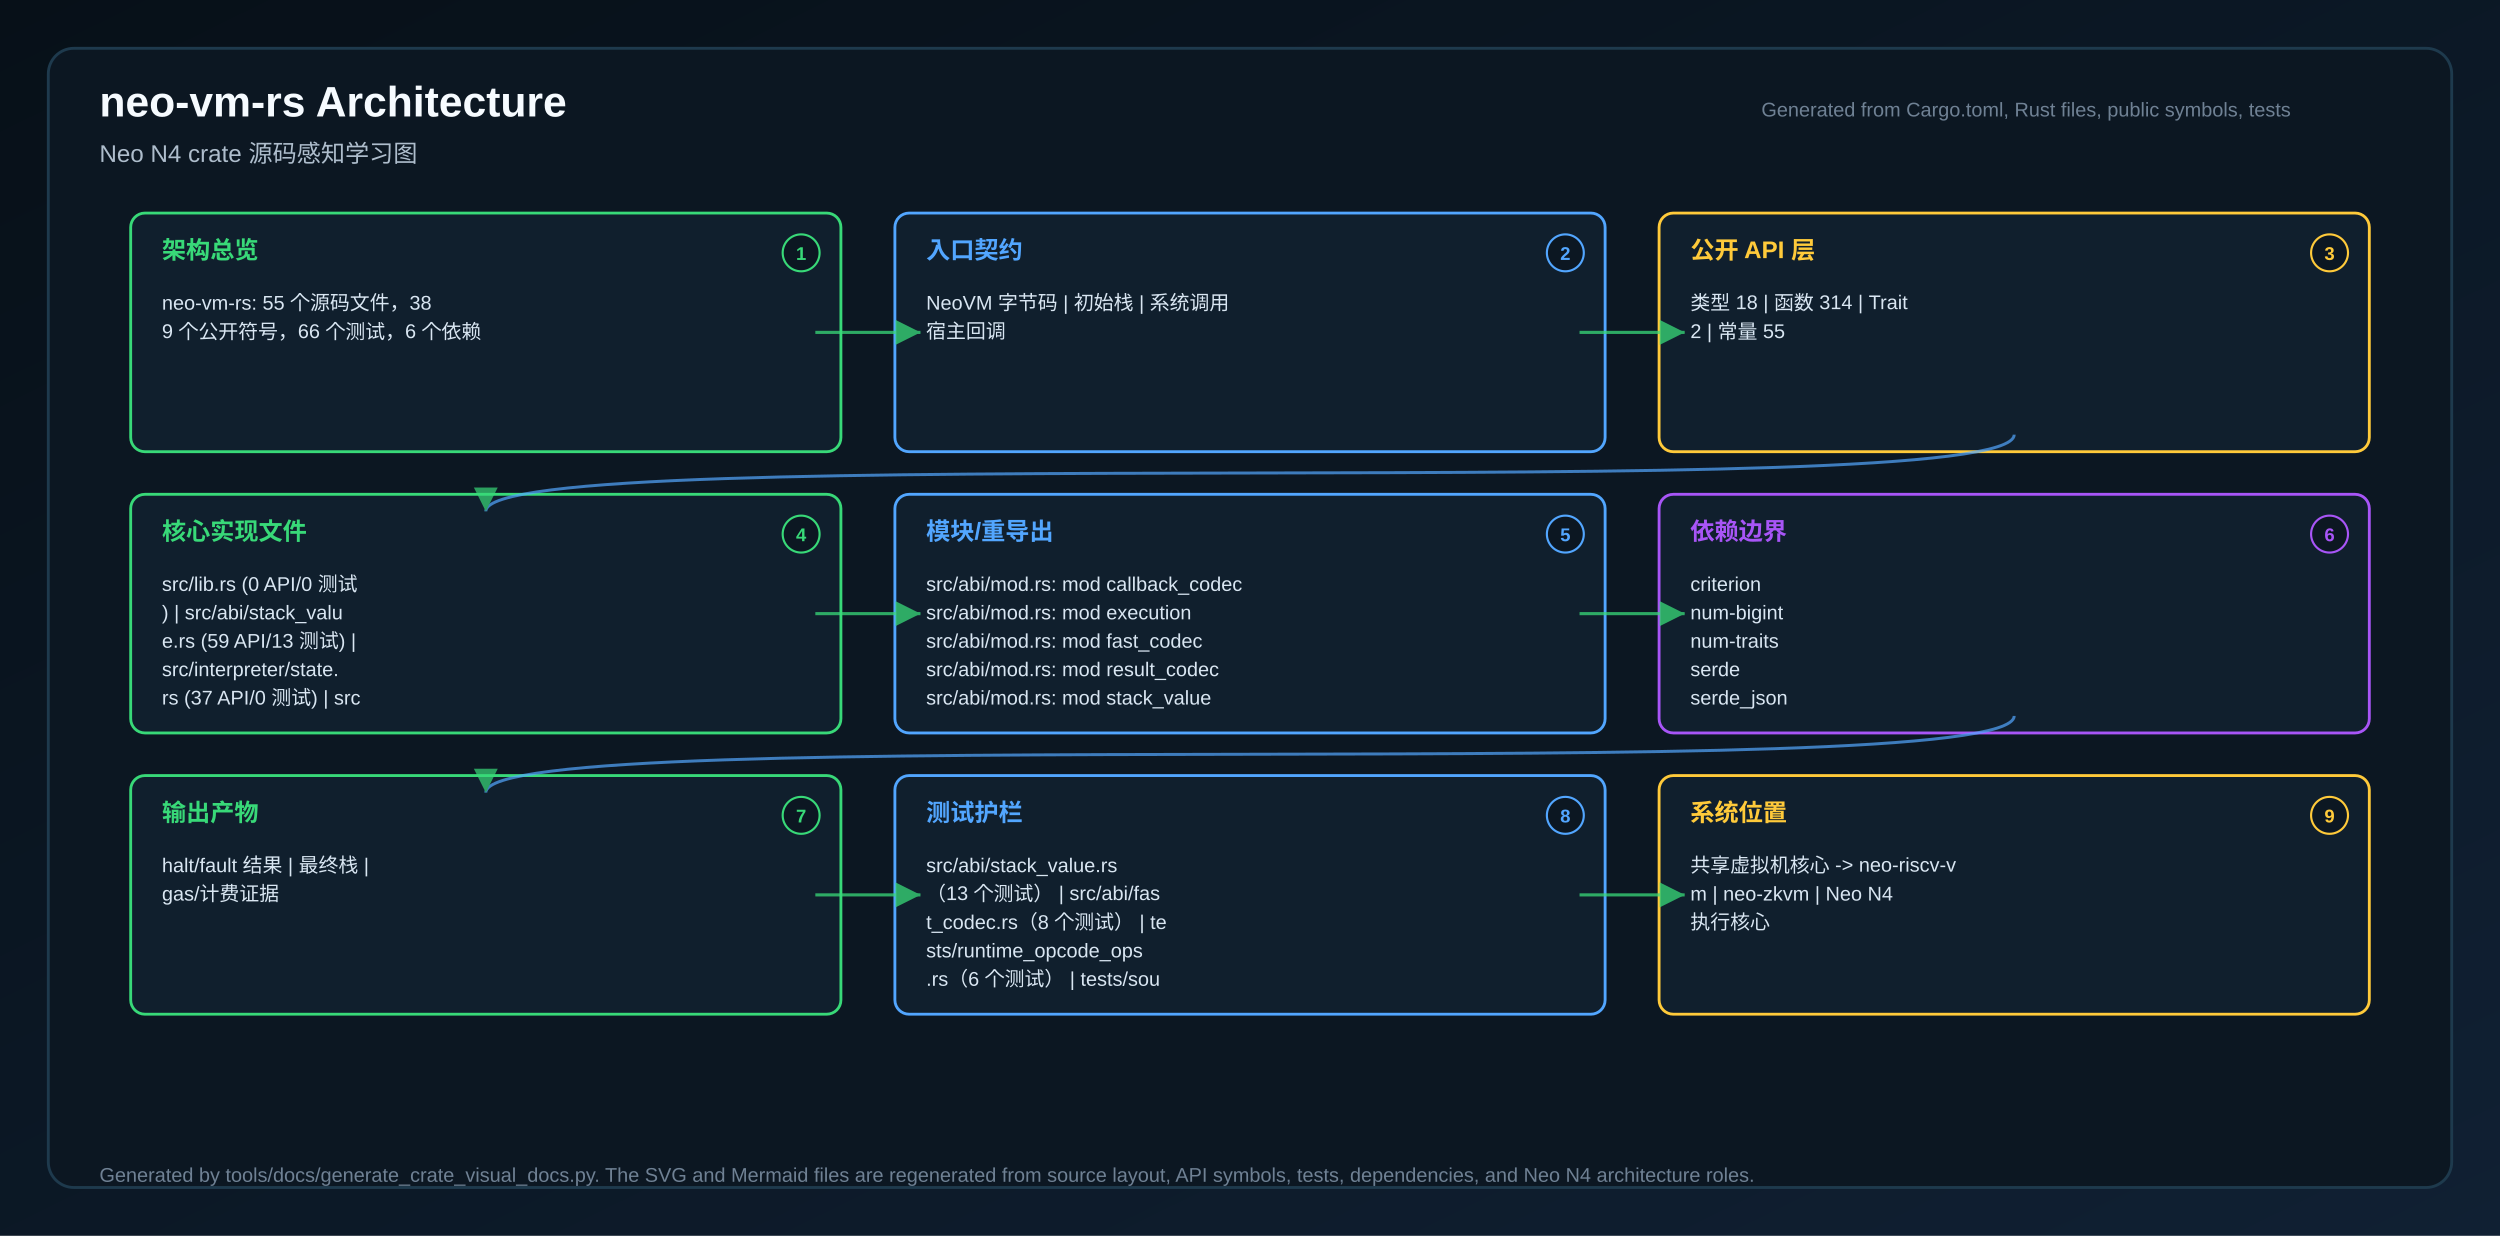
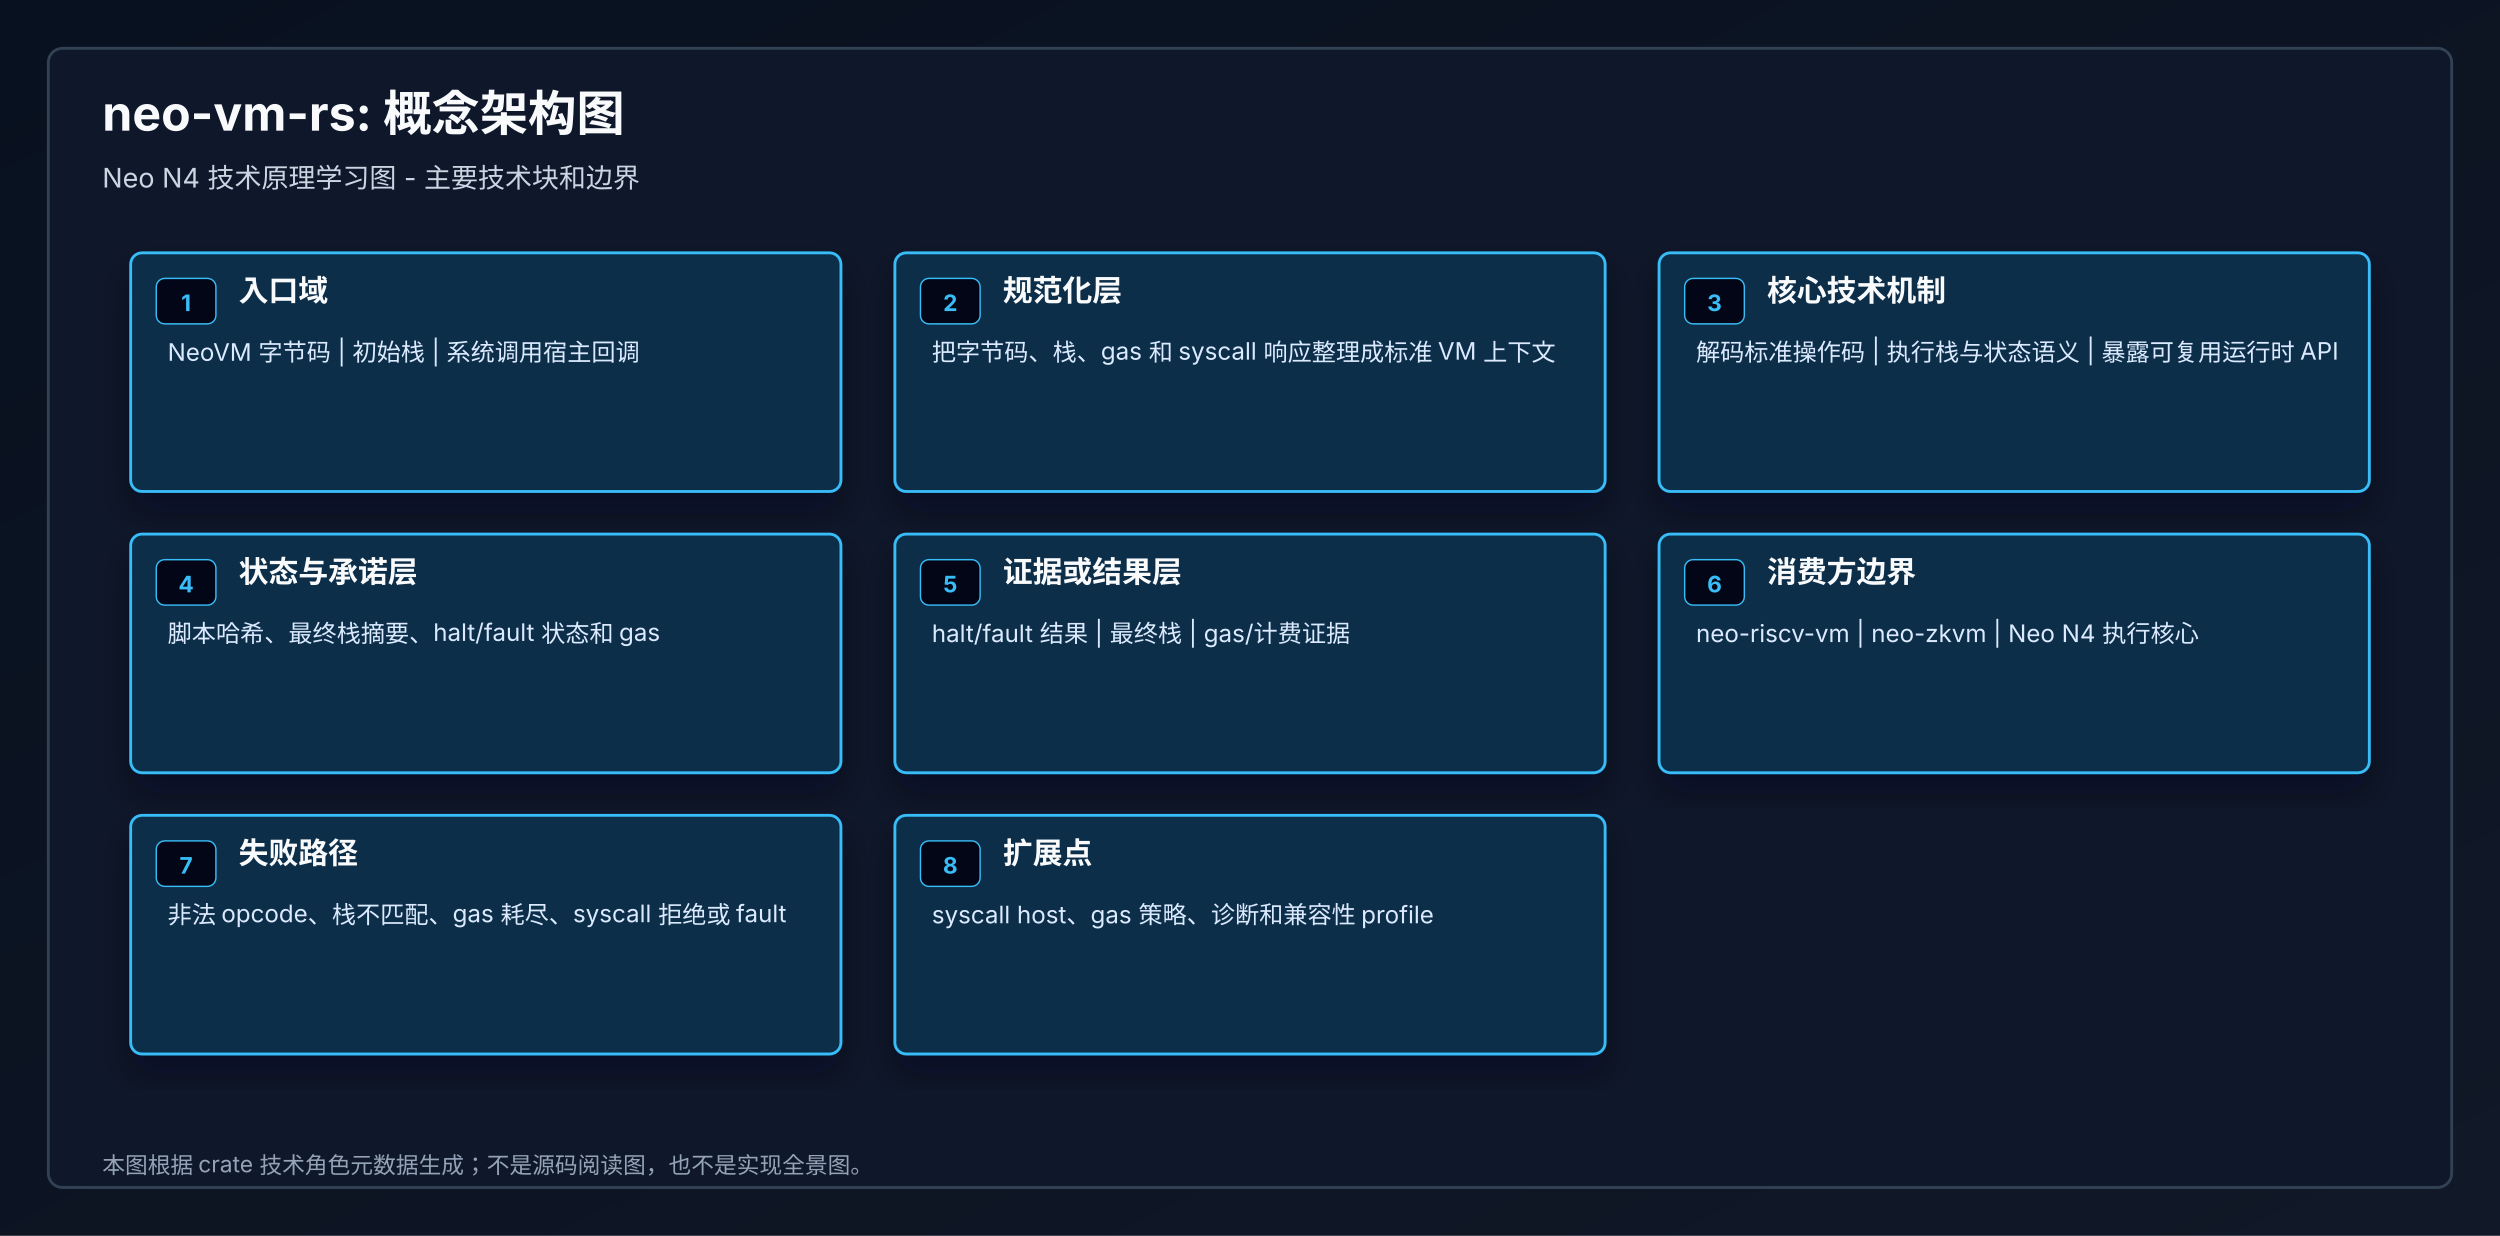
- <svg xmlns="http://www.w3.org/2000/svg" width="1760" height="870" viewBox="0 0 1760 870" role="img" aria-label="neo-vm-rs Architecture">
+ <svg xmlns="http://www.w3.org/2000/svg" width="1760" height="870" viewBox="0 0 1760 870" role="img" aria-label="neo-vm-rs 概念架构图">
  <defs>
-     <linearGradient id="bg" x1="0" x2="1" y1="0" y2="1">
-       <stop offset="0" stop-color="#071018" />
-       <stop offset="1" stop-color="#102033" />
+     <linearGradient id="bg" x1="0" y1="0" x2="1" y2="1">
+       <stop offset="0%" stop-color="#08111f" />
+       <stop offset="100%" stop-color="#111827" />
    </linearGradient>
-     <marker id="arrow" markerWidth="12" markerHeight="12" refX="10" refY="6" orient="auto">
-       <path d="M2,2 L10,6 L2,10 Z" fill="#38d978" />
-     </marker>
+     <filter id="shadow" x="-15%" y="-15%" width="130%" height="130%">
+       <feDropShadow dx="0" dy="14" stdDeviation="12" flood-color="#020617" flood-opacity="0.42" />
+     </filter>
  </defs>
-   <rect x="0" y="0" width="1760" height="870" fill="url(#bg)" />
-   <rect x="34" y="34" width="1692" height="802" rx="18" fill="#0c1722" stroke="#1e3a4d" stroke-width="2" />
-   <text x="70" y="82" fill="#f6fbff" font-size="30" font-family="Segoe UI, Arial, sans-serif" font-weight="700">neo-vm-rs Architecture</text>
-   <text x="70" y="114" fill="#aebdcc" font-size="17" font-family="Segoe UI, Arial, sans-serif">Neo N4 crate 源码感知学习图</text>
-   <text x="1240" y="82" fill="#6f8194" font-size="14" font-family="Segoe UI, Arial, sans-serif">Generated from Cargo.toml, Rust files, public symbols, tests</text>
-   <rect x="92" y="150" width="500" height="168" rx="10" fill="#101f2d" stroke="#38d978" stroke-width="2" />
-   <circle cx="564" cy="178" r="13" fill="#0c1722" stroke="#38d978" stroke-width="1.5" />
-   <text x="564" y="183" text-anchor="middle" fill="#38d978" font-size="13" font-family="Segoe UI, Arial, sans-serif" font-weight="700">1</text>
-   <text x="114" y="182" fill="#38d978" font-size="17" font-family="Segoe UI, Arial, sans-serif" font-weight="700">架构总览</text>
-   <text x="114" y="218" fill="#d9e6f2" font-size="14" font-family="Segoe UI, Arial, sans-serif">neo-vm-rs: 55 个源码文件，38</text>
-   <text x="114" y="238" fill="#d9e6f2" font-size="14" font-family="Segoe UI, Arial, sans-serif">9 个公开符号，66 个测试，6 个依赖</text>
-   <rect x="630" y="150" width="500" height="168" rx="10" fill="#101f2d" stroke="#52a6ff" stroke-width="2" />
-   <circle cx="1102" cy="178" r="13" fill="#0c1722" stroke="#52a6ff" stroke-width="1.5" />
-   <text x="1102" y="183" text-anchor="middle" fill="#52a6ff" font-size="13" font-family="Segoe UI, Arial, sans-serif" font-weight="700">2</text>
-   <text x="652" y="182" fill="#52a6ff" font-size="17" font-family="Segoe UI, Arial, sans-serif" font-weight="700">入口契约</text>
-   <text x="652" y="218" fill="#d9e6f2" font-size="14" font-family="Segoe UI, Arial, sans-serif">NeoVM 字节码 | 初始栈 | 系统调用</text>
-   <text x="652" y="238" fill="#d9e6f2" font-size="14" font-family="Segoe UI, Arial, sans-serif">宿主回调</text>
-   <rect x="1168" y="150" width="500" height="168" rx="10" fill="#101f2d" stroke="#ffca3a" stroke-width="2" />
-   <circle cx="1640" cy="178" r="13" fill="#0c1722" stroke="#ffca3a" stroke-width="1.5" />
-   <text x="1640" y="183" text-anchor="middle" fill="#ffca3a" font-size="13" font-family="Segoe UI, Arial, sans-serif" font-weight="700">3</text>
-   <text x="1190" y="182" fill="#ffca3a" font-size="17" font-family="Segoe UI, Arial, sans-serif" font-weight="700">公开 API 层</text>
-   <text x="1190" y="218" fill="#d9e6f2" font-size="14" font-family="Segoe UI, Arial, sans-serif">类型 18 | 函数 314 | Trait</text>
-   <text x="1190" y="238" fill="#d9e6f2" font-size="14" font-family="Segoe UI, Arial, sans-serif"> 2 | 常量 55</text>
-   <rect x="92" y="348" width="500" height="168" rx="10" fill="#101f2d" stroke="#38d978" stroke-width="2" />
-   <circle cx="564" cy="376" r="13" fill="#0c1722" stroke="#38d978" stroke-width="1.5" />
-   <text x="564" y="381" text-anchor="middle" fill="#38d978" font-size="13" font-family="Segoe UI, Arial, sans-serif" font-weight="700">4</text>
-   <text x="114" y="380" fill="#38d978" font-size="17" font-family="Segoe UI, Arial, sans-serif" font-weight="700">核心实现文件</text>
-   <text x="114" y="416" fill="#d9e6f2" font-size="14" font-family="Segoe UI, Arial, sans-serif">src/lib.rs (0 API/0 测试</text>
-   <text x="114" y="436" fill="#d9e6f2" font-size="14" font-family="Segoe UI, Arial, sans-serif">) | src/abi/stack_valu</text>
-   <text x="114" y="456" fill="#d9e6f2" font-size="14" font-family="Segoe UI, Arial, sans-serif">e.rs (59 API/13 测试) | </text>
-   <text x="114" y="476" fill="#d9e6f2" font-size="14" font-family="Segoe UI, Arial, sans-serif">src/interpreter/state.</text>
-   <text x="114" y="496" fill="#d9e6f2" font-size="14" font-family="Segoe UI, Arial, sans-serif">rs (37 API/0 测试) | src</text>
-   <rect x="630" y="348" width="500" height="168" rx="10" fill="#101f2d" stroke="#52a6ff" stroke-width="2" />
-   <circle cx="1102" cy="376" r="13" fill="#0c1722" stroke="#52a6ff" stroke-width="1.5" />
-   <text x="1102" y="381" text-anchor="middle" fill="#52a6ff" font-size="13" font-family="Segoe UI, Arial, sans-serif" font-weight="700">5</text>
-   <text x="652" y="380" fill="#52a6ff" font-size="17" font-family="Segoe UI, Arial, sans-serif" font-weight="700">模块/重导出</text>
-   <text x="652" y="416" fill="#d9e6f2" font-size="14" font-family="Segoe UI, Arial, sans-serif">src/abi/mod.rs: mod callback_codec</text>
-   <text x="652" y="436" fill="#d9e6f2" font-size="14" font-family="Segoe UI, Arial, sans-serif">src/abi/mod.rs: mod execution</text>
-   <text x="652" y="456" fill="#d9e6f2" font-size="14" font-family="Segoe UI, Arial, sans-serif">src/abi/mod.rs: mod fast_codec</text>
-   <text x="652" y="476" fill="#d9e6f2" font-size="14" font-family="Segoe UI, Arial, sans-serif">src/abi/mod.rs: mod result_codec</text>
-   <text x="652" y="496" fill="#d9e6f2" font-size="14" font-family="Segoe UI, Arial, sans-serif">src/abi/mod.rs: mod stack_value</text>
-   <rect x="1168" y="348" width="500" height="168" rx="10" fill="#101f2d" stroke="#a855f7" stroke-width="2" />
-   <circle cx="1640" cy="376" r="13" fill="#0c1722" stroke="#a855f7" stroke-width="1.5" />
-   <text x="1640" y="381" text-anchor="middle" fill="#a855f7" font-size="13" font-family="Segoe UI, Arial, sans-serif" font-weight="700">6</text>
-   <text x="1190" y="380" fill="#a855f7" font-size="17" font-family="Segoe UI, Arial, sans-serif" font-weight="700">依赖边界</text>
-   <text x="1190" y="416" fill="#d9e6f2" font-size="14" font-family="Segoe UI, Arial, sans-serif">criterion</text>
-   <text x="1190" y="436" fill="#d9e6f2" font-size="14" font-family="Segoe UI, Arial, sans-serif">num-bigint</text>
-   <text x="1190" y="456" fill="#d9e6f2" font-size="14" font-family="Segoe UI, Arial, sans-serif">num-traits</text>
-   <text x="1190" y="476" fill="#d9e6f2" font-size="14" font-family="Segoe UI, Arial, sans-serif">serde</text>
-   <text x="1190" y="496" fill="#d9e6f2" font-size="14" font-family="Segoe UI, Arial, sans-serif">serde_json</text>
-   <rect x="92" y="546" width="500" height="168" rx="10" fill="#101f2d" stroke="#38d978" stroke-width="2" />
-   <circle cx="564" cy="574" r="13" fill="#0c1722" stroke="#38d978" stroke-width="1.5" />
-   <text x="564" y="579" text-anchor="middle" fill="#38d978" font-size="13" font-family="Segoe UI, Arial, sans-serif" font-weight="700">7</text>
-   <text x="114" y="578" fill="#38d978" font-size="17" font-family="Segoe UI, Arial, sans-serif" font-weight="700">输出产物</text>
-   <text x="114" y="614" fill="#d9e6f2" font-size="14" font-family="Segoe UI, Arial, sans-serif">halt/fault 结果 | 最终栈 | </text>
-   <text x="114" y="634" fill="#d9e6f2" font-size="14" font-family="Segoe UI, Arial, sans-serif">gas/计费证据</text>
-   <rect x="630" y="546" width="500" height="168" rx="10" fill="#101f2d" stroke="#52a6ff" stroke-width="2" />
-   <circle cx="1102" cy="574" r="13" fill="#0c1722" stroke="#52a6ff" stroke-width="1.5" />
-   <text x="1102" y="579" text-anchor="middle" fill="#52a6ff" font-size="13" font-family="Segoe UI, Arial, sans-serif" font-weight="700">8</text>
-   <text x="652" y="578" fill="#52a6ff" font-size="17" font-family="Segoe UI, Arial, sans-serif" font-weight="700">测试护栏</text>
-   <text x="652" y="614" fill="#d9e6f2" font-size="14" font-family="Segoe UI, Arial, sans-serif">src/abi/stack_value.rs</text>
-   <text x="652" y="634" fill="#d9e6f2" font-size="14" font-family="Segoe UI, Arial, sans-serif">（13 个测试） | src/abi/fas</text>
-   <text x="652" y="654" fill="#d9e6f2" font-size="14" font-family="Segoe UI, Arial, sans-serif">t_codec.rs（8 个测试） | te</text>
-   <text x="652" y="674" fill="#d9e6f2" font-size="14" font-family="Segoe UI, Arial, sans-serif">sts/runtime_opcode_ops</text>
-   <text x="652" y="694" fill="#d9e6f2" font-size="14" font-family="Segoe UI, Arial, sans-serif">.rs（6 个测试） | tests/sou</text>
-   <rect x="1168" y="546" width="500" height="168" rx="10" fill="#101f2d" stroke="#ffca3a" stroke-width="2" />
-   <circle cx="1640" cy="574" r="13" fill="#0c1722" stroke="#ffca3a" stroke-width="1.5" />
-   <text x="1640" y="579" text-anchor="middle" fill="#ffca3a" font-size="13" font-family="Segoe UI, Arial, sans-serif" font-weight="700">9</text>
-   <text x="1190" y="578" fill="#ffca3a" font-size="17" font-family="Segoe UI, Arial, sans-serif" font-weight="700">系统位置</text>
-   <text x="1190" y="614" fill="#d9e6f2" font-size="14" font-family="Segoe UI, Arial, sans-serif">共享虚拟机核心 -&gt; neo-riscv-v</text>
-   <text x="1190" y="634" fill="#d9e6f2" font-size="14" font-family="Segoe UI, Arial, sans-serif">m | neo-zkvm | Neo N4 </text>
-   <text x="1190" y="654" fill="#d9e6f2" font-size="14" font-family="Segoe UI, Arial, sans-serif">执行核心</text>
-   <line x1="574" y1="234" x2="648" y2="234" stroke="#38d978" stroke-width="2.2" marker-end="url(#arrow)" opacity="0.75" />
-   <line x1="1112" y1="234" x2="1186" y2="234" stroke="#38d978" stroke-width="2.2" marker-end="url(#arrow)" opacity="0.75" />
-   <line x1="574" y1="432" x2="648" y2="432" stroke="#38d978" stroke-width="2.2" marker-end="url(#arrow)" opacity="0.75" />
-   <line x1="1112" y1="432" x2="1186" y2="432" stroke="#38d978" stroke-width="2.2" marker-end="url(#arrow)" opacity="0.75" />
-   <line x1="574" y1="630" x2="648" y2="630" stroke="#38d978" stroke-width="2.2" marker-end="url(#arrow)" opacity="0.75" />
-   <line x1="1112" y1="630" x2="1186" y2="630" stroke="#38d978" stroke-width="2.2" marker-end="url(#arrow)" opacity="0.75" />
-   <path d="M1418 306 C1418 358, 342 308, 342 360" stroke="#52a6ff" stroke-width="2.1" fill="none" marker-end="url(#arrow)" opacity="0.7" />
-   <path d="M1418 504 C1418 556, 342 506, 342 558" stroke="#52a6ff" stroke-width="2.1" fill="none" marker-end="url(#arrow)" opacity="0.7" />
-   <text x="70" y="832" fill="#6f8194" font-size="14" font-family="Segoe UI, Arial, sans-serif">Generated by tools/docs/generate_crate_visual_docs.py. The SVG and Mermaid files are regenerated from source layout, API symbols, tests, dependencies, and Neo N4 architecture roles.</text>
+   <rect width="1760" height="100%" fill="url(#bg)" />
+   <rect x="34" y="34" width="1692" height="802" rx="10" fill="#0f172a" stroke="#334155" stroke-width="2" />
+   <text x="72" y="92" fill="#f8fafc" font-family="Inter,Segoe UI,Arial,sans-serif" font-size="34" font-weight="700">neo-vm-rs: 概念架构图</text>
+   <text x="72" y="132" fill="#cbd5e1" font-family="Inter,Segoe UI,Arial,sans-serif" font-size="19">Neo N4 技术原理学习图 - 主要技术块和边界</text>
+   <rect x="92" y="178" width="500" height="168" rx="8" fill="#082f49" stroke="#38bdf8" stroke-width="2" filter="url(#shadow)" />
+   <rect x="110" y="196" width="42" height="32" rx="6" fill="#020617" stroke="#38bdf8" stroke-width="1" />
+   <text x="131" y="219" text-anchor="middle" fill="#38bdf8" font-family="Inter,Segoe UI,Arial,sans-serif" font-size="16" font-weight="700">1</text>
+   <text x="168" y="212" fill="#f8fafc" font-family="Inter,Segoe UI,Arial,sans-serif" font-size="21" font-weight="700">入口域</text>
+   <text x="118" y="254" fill="#dbeafe" font-family="Inter,Segoe UI,Arial,sans-serif" font-size="17">NeoVM 字节码 | 初始栈 | 系统调用宿主回调</text>
+   <rect x="630" y="178" width="500" height="168" rx="8" fill="#082f49" stroke="#38bdf8" stroke-width="2" filter="url(#shadow)" />
+   <rect x="648" y="196" width="42" height="32" rx="6" fill="#020617" stroke="#38bdf8" stroke-width="1" />
+   <text x="669" y="219" text-anchor="middle" fill="#38bdf8" font-family="Inter,Segoe UI,Arial,sans-serif" font-size="16" font-weight="700">2</text>
+   <text x="706" y="212" fill="#f8fafc" font-family="Inter,Segoe UI,Arial,sans-serif" font-size="21" font-weight="700">规范化层</text>
+   <text x="656" y="254" fill="#dbeafe" font-family="Inter,Segoe UI,Arial,sans-serif" font-size="17">把字节码、栈、gas 和 syscall 响应整理成标准 VM 上下文</text>
+   <rect x="1168" y="178" width="500" height="168" rx="8" fill="#082f49" stroke="#38bdf8" stroke-width="2" filter="url(#shadow)" />
+   <rect x="1186" y="196" width="42" height="32" rx="6" fill="#020617" stroke="#38bdf8" stroke-width="1" />
+   <text x="1207" y="219" text-anchor="middle" fill="#38bdf8" font-family="Inter,Segoe UI,Arial,sans-serif" font-size="16" font-weight="700">3</text>
+   <text x="1244" y="212" fill="#f8fafc" font-family="Inter,Segoe UI,Arial,sans-serif" font-size="21" font-weight="700">核心技术机制</text>
+   <text x="1194" y="254" fill="#dbeafe" font-family="Inter,Segoe UI,Arial,sans-serif" font-size="17">解码标准操作码 | 执行栈与状态语义 | 暴露可复用运行时 API</text>
+   <rect x="92" y="376" width="500" height="168" rx="8" fill="#082f49" stroke="#38bdf8" stroke-width="2" filter="url(#shadow)" />
+   <rect x="110" y="394" width="42" height="32" rx="6" fill="#020617" stroke="#38bdf8" stroke-width="1" />
+   <text x="131" y="417" text-anchor="middle" fill="#38bdf8" font-family="Inter,Segoe UI,Arial,sans-serif" font-size="16" font-weight="700">4</text>
+   <text x="168" y="410" fill="#f8fafc" font-family="Inter,Segoe UI,Arial,sans-serif" font-size="21" font-weight="700">状态与承诺层</text>
+   <text x="118" y="452" fill="#dbeafe" font-family="Inter,Segoe UI,Arial,sans-serif" font-size="17">脚本哈希、最终栈摘要、halt/fault 状态和 gas</text>
+   <rect x="630" y="376" width="500" height="168" rx="8" fill="#082f49" stroke="#38bdf8" stroke-width="2" filter="url(#shadow)" />
+   <rect x="648" y="394" width="42" height="32" rx="6" fill="#020617" stroke="#38bdf8" stroke-width="1" />
+   <text x="669" y="417" text-anchor="middle" fill="#38bdf8" font-family="Inter,Segoe UI,Arial,sans-serif" font-size="16" font-weight="700">5</text>
+   <text x="706" y="410" fill="#f8fafc" font-family="Inter,Segoe UI,Arial,sans-serif" font-size="21" font-weight="700">证据或结果层</text>
+   <text x="656" y="452" fill="#dbeafe" font-family="Inter,Segoe UI,Arial,sans-serif" font-size="17">halt/fault 结果 | 最终栈 | gas/计费证据</text>
+   <rect x="1168" y="376" width="500" height="168" rx="8" fill="#082f49" stroke="#38bdf8" stroke-width="2" filter="url(#shadow)" />
+   <rect x="1186" y="394" width="42" height="32" rx="6" fill="#020617" stroke="#38bdf8" stroke-width="1" />
+   <text x="1207" y="417" text-anchor="middle" fill="#38bdf8" font-family="Inter,Segoe UI,Arial,sans-serif" font-size="16" font-weight="700">6</text>
+   <text x="1244" y="410" fill="#f8fafc" font-family="Inter,Segoe UI,Arial,sans-serif" font-size="21" font-weight="700">消费方边界</text>
+   <text x="1194" y="452" fill="#dbeafe" font-family="Inter,Segoe UI,Arial,sans-serif" font-size="17">neo-riscv-vm | neo-zkvm | Neo N4 执行核心</text>
+   <rect x="92" y="574" width="500" height="168" rx="8" fill="#082f49" stroke="#38bdf8" stroke-width="2" filter="url(#shadow)" />
+   <rect x="110" y="592" width="42" height="32" rx="6" fill="#020617" stroke="#38bdf8" stroke-width="1" />
+   <text x="131" y="615" text-anchor="middle" fill="#38bdf8" font-family="Inter,Segoe UI,Arial,sans-serif" font-size="16" font-weight="700">7</text>
+   <text x="168" y="608" fill="#f8fafc" font-family="Inter,Segoe UI,Arial,sans-serif" font-size="21" font-weight="700">失败路径</text>
+   <text x="118" y="650" fill="#dbeafe" font-family="Inter,Segoe UI,Arial,sans-serif" font-size="17">非法 opcode、栈不匹配、gas 耗尽、syscall 拒绝或 fault</text>
+   <rect x="630" y="574" width="500" height="168" rx="8" fill="#082f49" stroke="#38bdf8" stroke-width="2" filter="url(#shadow)" />
+   <rect x="648" y="592" width="42" height="32" rx="6" fill="#020617" stroke="#38bdf8" stroke-width="1" />
+   <text x="669" y="615" text-anchor="middle" fill="#38bdf8" font-family="Inter,Segoe UI,Arial,sans-serif" font-size="16" font-weight="700">8</text>
+   <text x="706" y="608" fill="#f8fafc" font-family="Inter,Segoe UI,Arial,sans-serif" font-size="21" font-weight="700">扩展点</text>
+   <text x="656" y="650" fill="#dbeafe" font-family="Inter,Segoe UI,Arial,sans-serif" font-size="17">syscall host、gas 策略、诊断和兼容性 profile</text>
+   <text x="72" y="826" fill="#94a3b8" font-family="Inter,Segoe UI,Arial,sans-serif" font-size="16">本图根据 crate 技术角色元数据生成；不是源码阅读图，也不是实现全景图。</text>
</svg>
